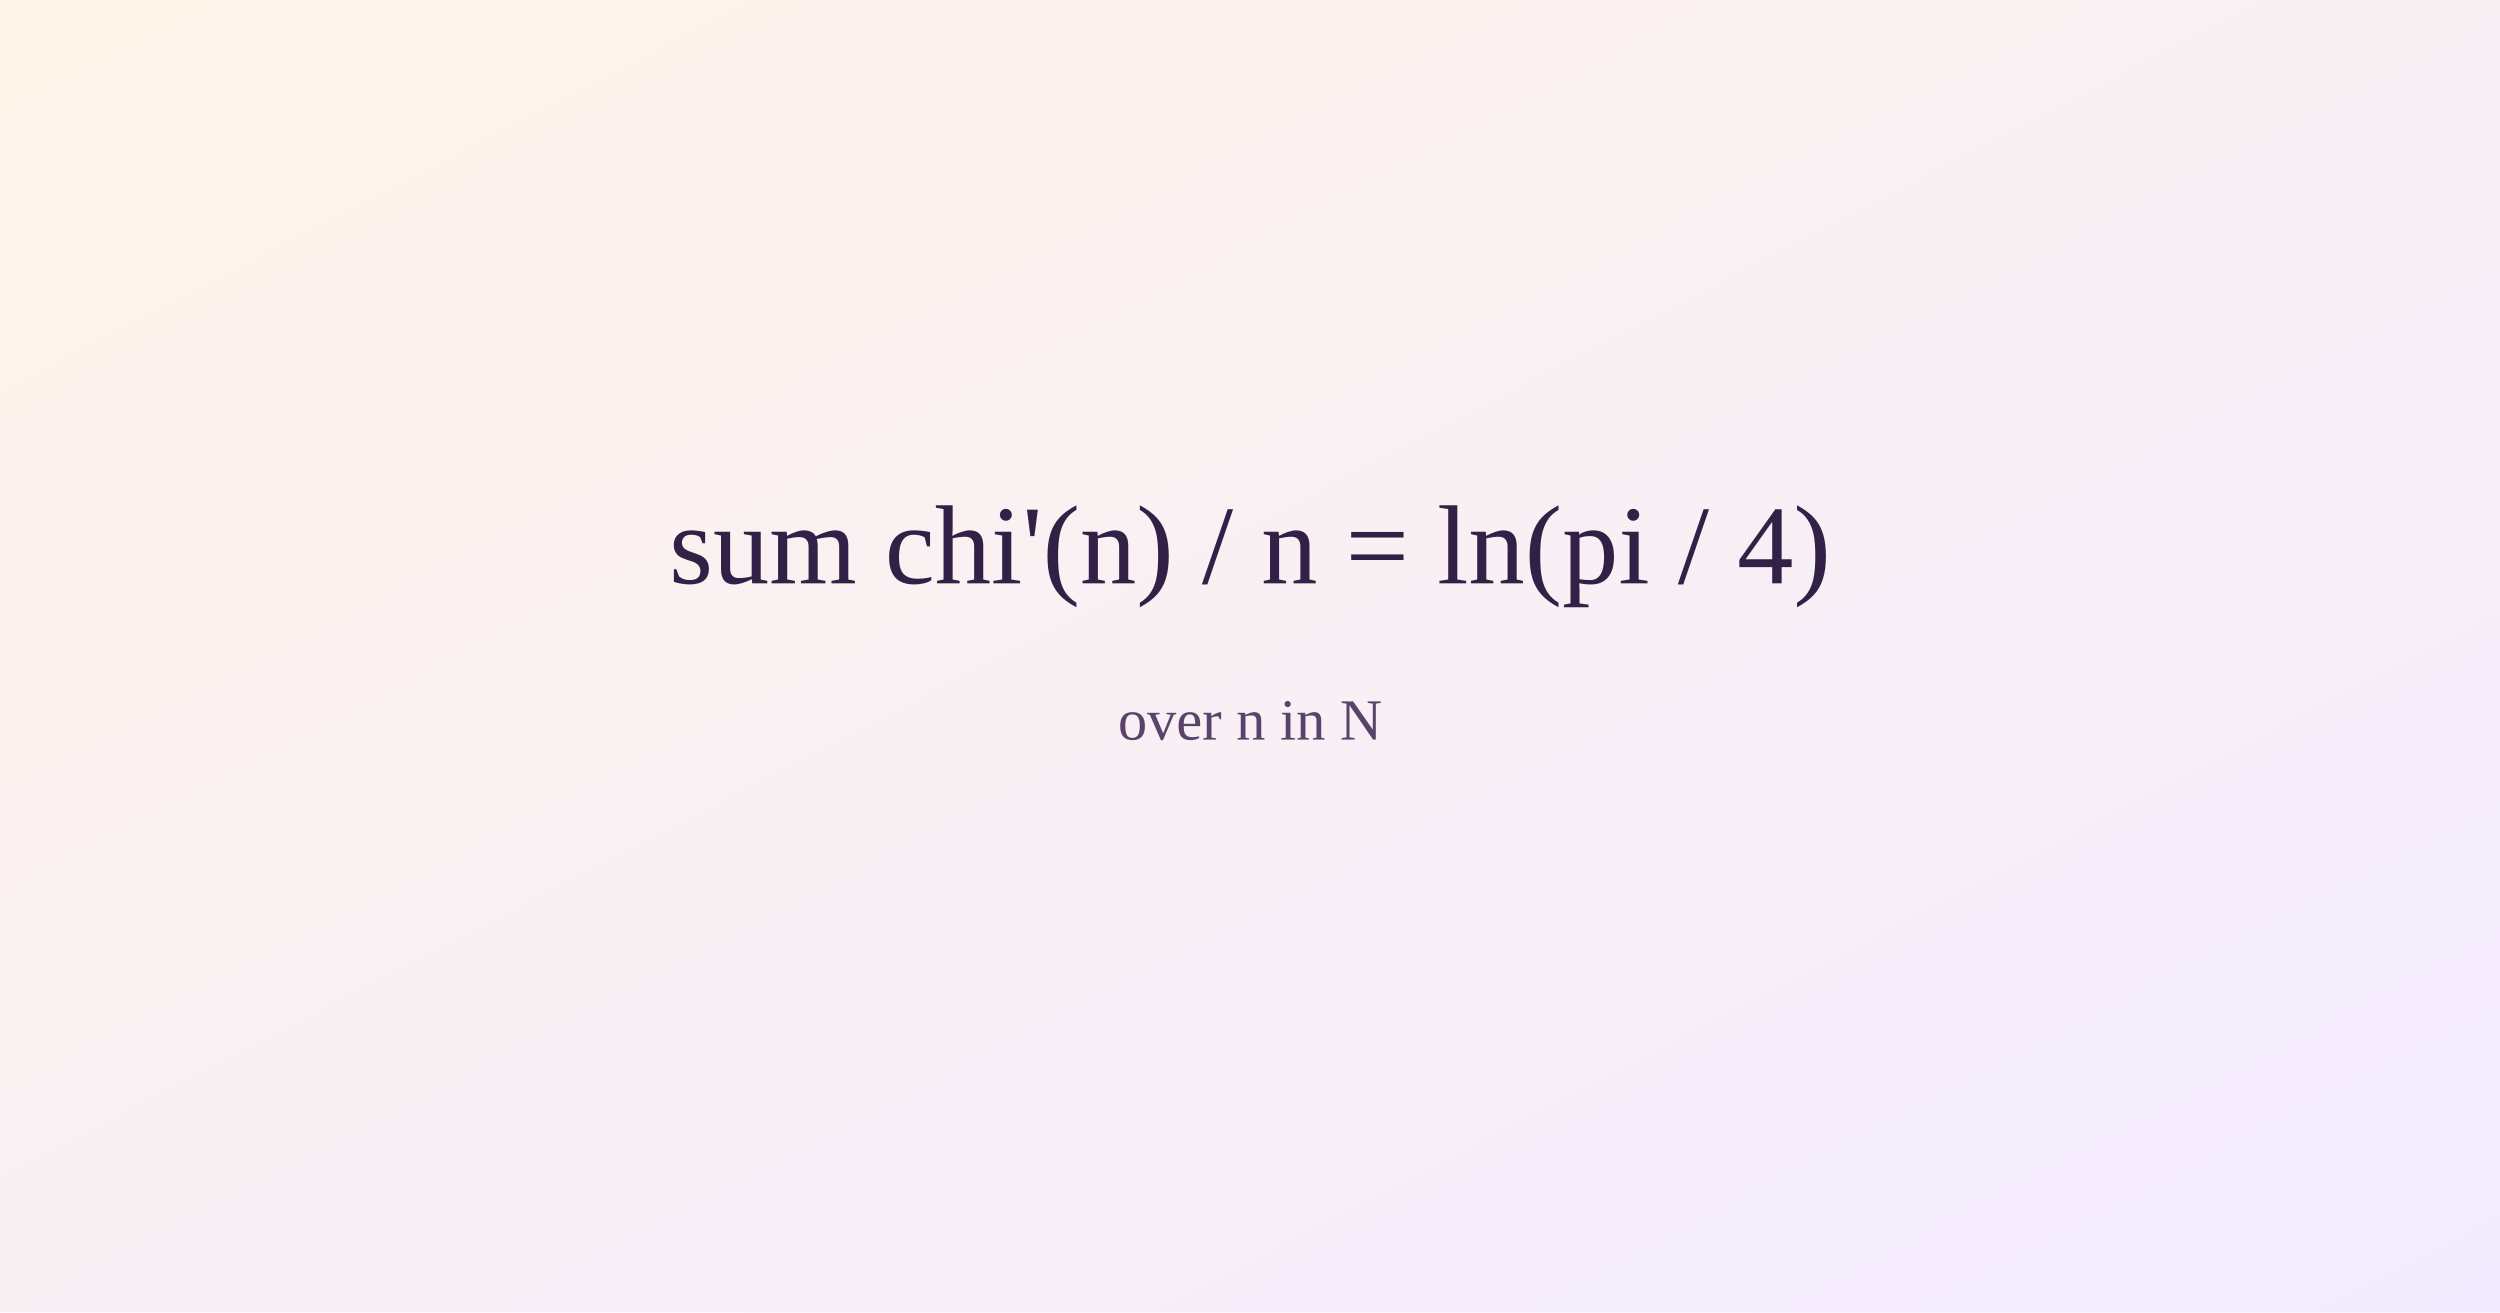
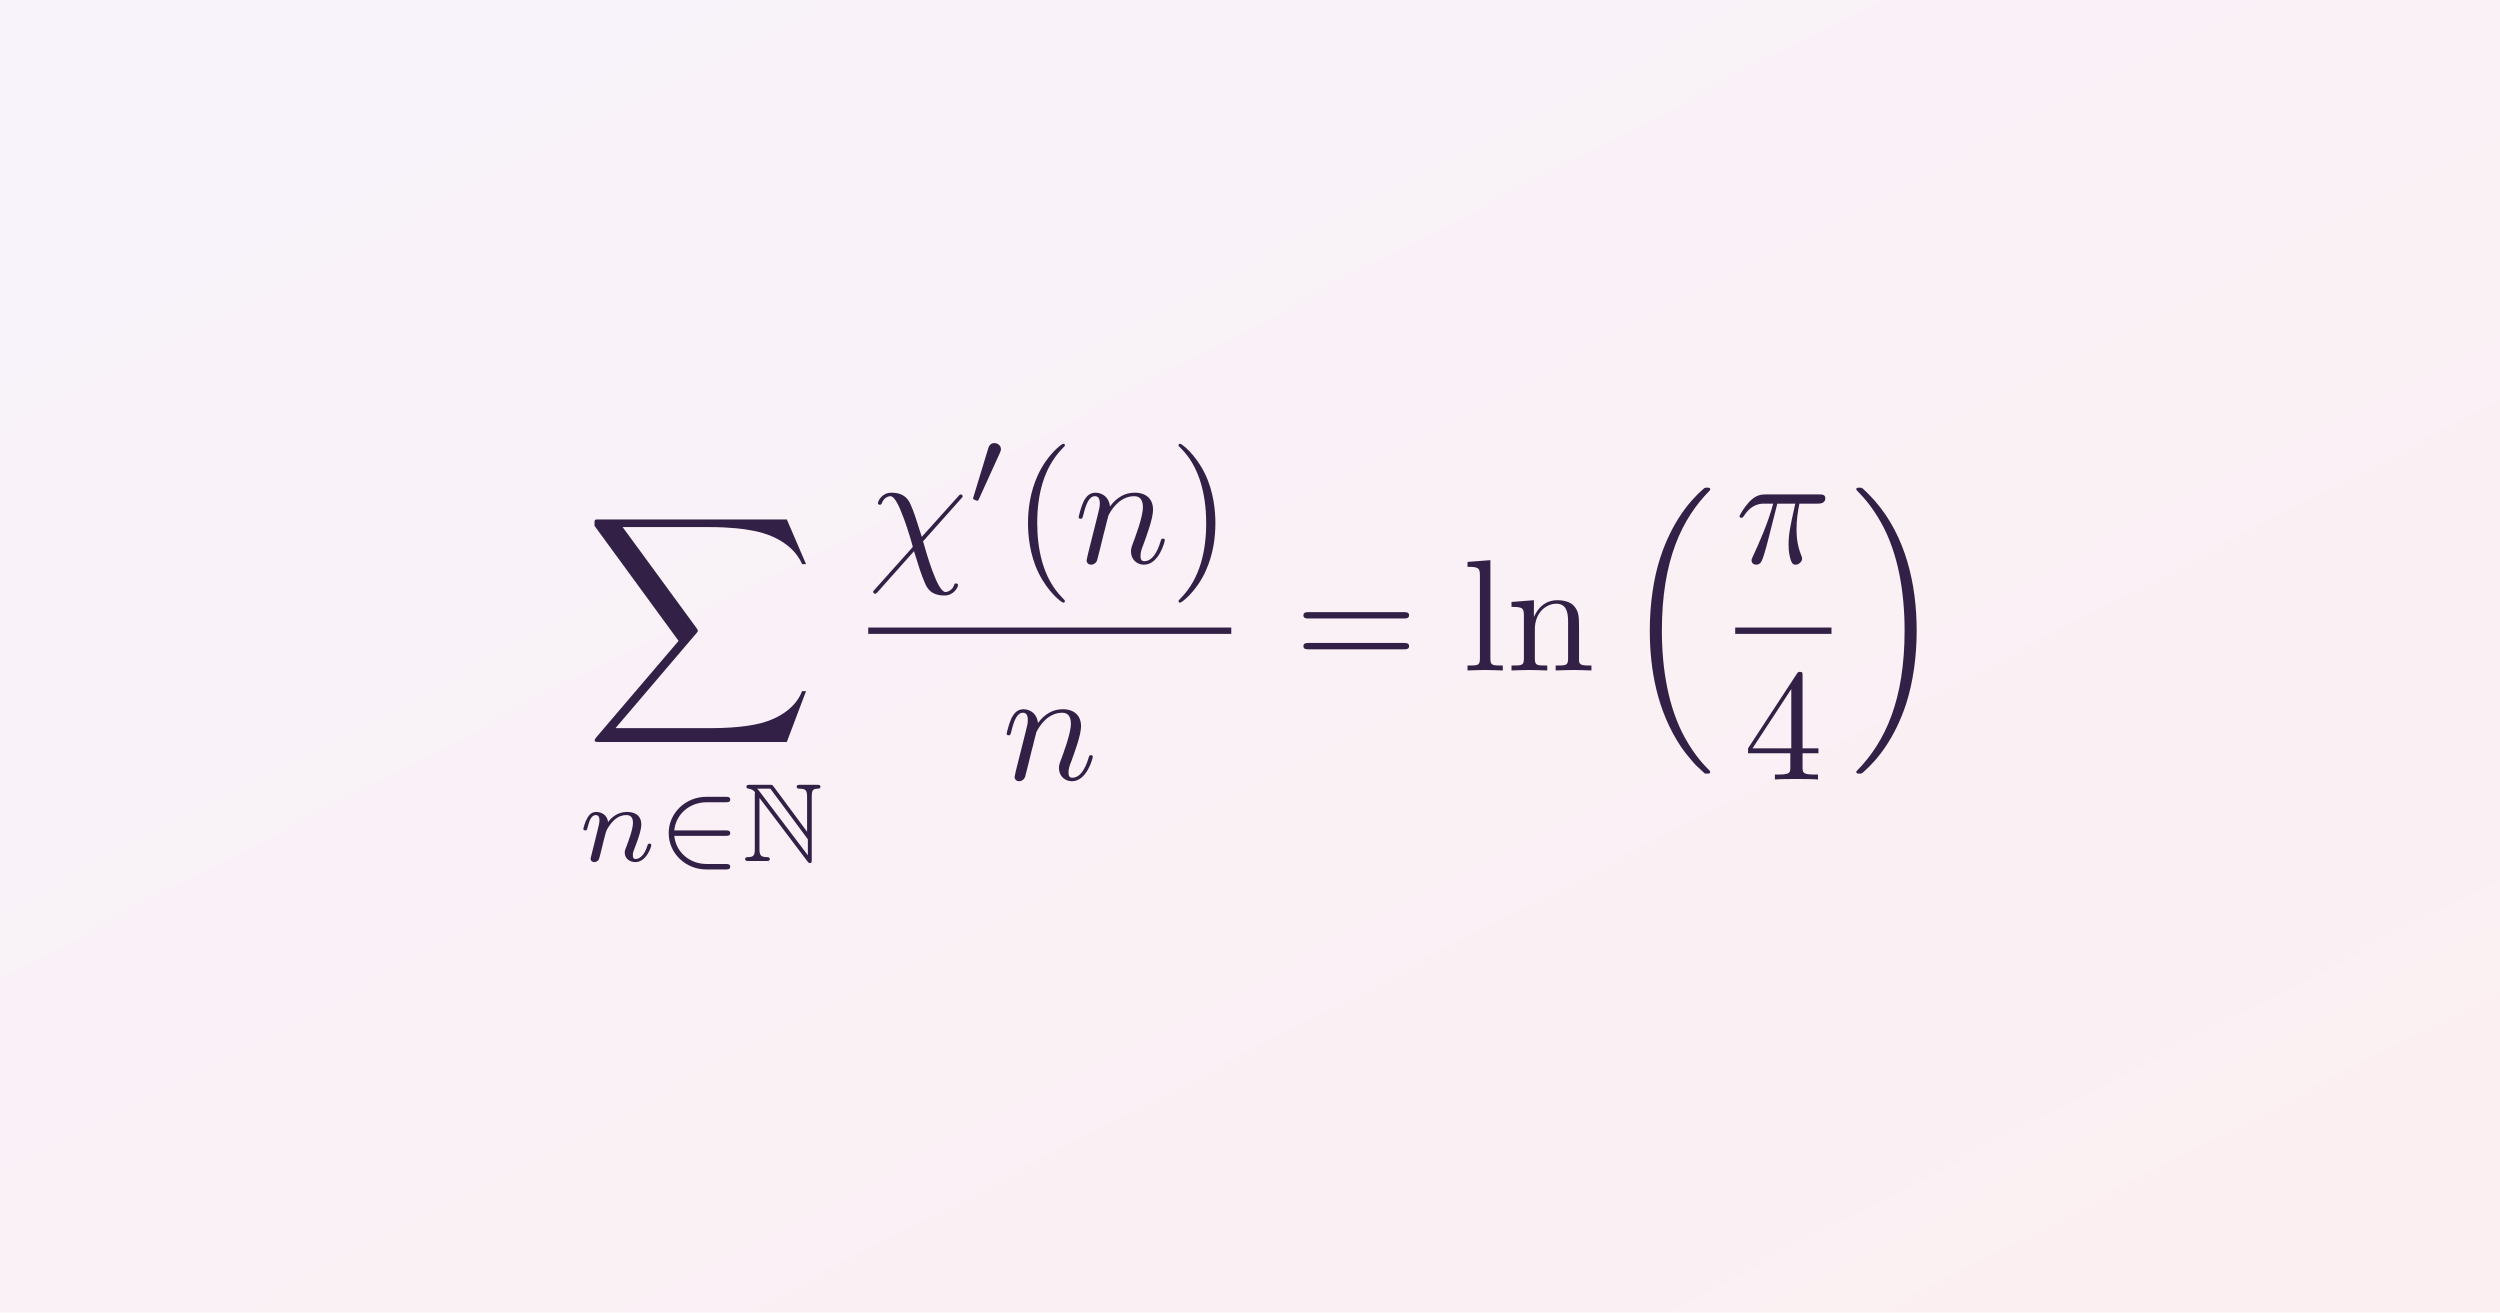
- <svg xmlns="http://www.w3.org/2000/svg" viewBox="0 0 1200 630" role="img" aria-label="Logarithms and primes equation">
+ <svg xmlns="http://www.w3.org/2000/svg" xmlns:xlink="http://www.w3.org/1999/xlink" viewBox="0 0 1200 630" role="img" aria-label="The sum of chi'(n)/n over n equals ln(pi/4)">
  <defs>
    <linearGradient id="bg" x1="0" x2="1" y1="0" y2="1">
-       <stop offset="0%" stop-color="#fff5ea" />
-       <stop offset="100%" stop-color="#f2ebff" />
+       <stop offset="0%" stop-color="#f8f3fb" />
+       <stop offset="100%" stop-color="#fbeff1" />
    </linearGradient>
  </defs>
  <rect width="1200" height="630" fill="url(#bg)" />
-   <text x="600" y="280" text-anchor="middle" font-family="Times New Roman, serif" font-size="54" fill="#332046">
-     sum chi'(n) / n = ln(pi / 4)
-   </text>
-   <text x="600" y="355" text-anchor="middle" font-family="Times New Roman, serif" font-size="28" fill="#59436b">
-     over n in N
-   </text>
+   <g transform="translate(821.20 756.56) scale(7.6574)">
+     <defs>
+       <path id="g0-78" d="M1.074-4.366C1.004-4.449 1.004-4.463 .928-4.533H1.757L4.108-1.36V-.356L1.074-4.366ZM1.074-3.954L4.087 .028C4.149 .112 4.184 .133 4.233 .133C4.352 .133 4.352 .021 4.352-.098V-4.038C4.352-4.428 4.414-4.526 4.735-4.533C4.777-4.533 4.896-4.54 4.896-4.652C4.896-4.777 4.791-4.777 4.666-4.777H3.647C3.522-4.777 3.41-4.777 3.41-4.652C3.41-4.533 3.536-4.533 3.612-4.533C4.003-4.526 4.059-4.387 4.059-4.017V-1.834L1.953-4.679C1.883-4.777 1.862-4.777 1.702-4.777H.488C.363-4.777 .258-4.777 .258-4.652C.258-4.547 .363-4.533 .404-4.533C.593-4.512 .725-4.4 .795-4.317C.781-4.261 .781-4.247 .781-4.149V-.746C.781-.377 .725-.251 .37-.244C.293-.244 .174-.237 .174-.126C.174 0 .286 0 .411 0H1.492C1.618 0 1.723 0 1.723-.126C1.723-.237 1.611-.244 1.513-.244C1.13-.251 1.074-.398 1.074-.76V-3.954Z" />
+       <path id="g1-48" d="M2.022-3.292C2.078-3.41 2.085-3.466 2.085-3.515C2.085-3.731 1.89-3.898 1.674-3.898C1.409-3.898 1.325-3.682 1.29-3.571L.37-.551C.363-.537 .335-.446 .335-.439C.335-.356 .551-.286 .607-.286C.656-.286 .663-.3 .711-.404L2.022-3.292Z" />
+       <path id="g1-50" d="M4.331-1.576C4.442-1.576 4.61-1.576 4.61-1.743C4.61-1.918 4.449-1.918 4.331-1.918H1.102C1.206-2.929 2.05-3.682 3.138-3.682H4.331C4.442-3.682 4.61-3.682 4.61-3.85C4.61-4.024 4.449-4.024 4.331-4.024H3.11C1.813-4.024 .753-3.006 .753-1.75C.753-.467 1.827 .53 3.11 .53H4.331C4.442 .53 4.61 .53 4.61 .363C4.61 .188 4.449 .188 4.331 .188H3.138C2.05 .188 1.206-.565 1.102-1.576H4.331Z" />
+       <path id="g2-25" d="M2.64-3.716H3.766C3.437-2.242 3.347-1.813 3.347-1.146C3.347-.996 3.347-.727 3.427-.389C3.527 .05 3.636 .11 3.786 .11C3.985 .11 4.194-.07 4.194-.269C4.194-.329 4.194-.349 4.134-.488C3.846-1.205 3.846-1.853 3.846-2.132C3.846-2.66 3.915-3.198 4.025-3.716H5.161C5.29-3.716 5.649-3.716 5.649-4.055C5.649-4.294 5.44-4.294 5.25-4.294H1.913C1.694-4.294 1.315-4.294 .877-3.826C.528-3.437 .269-2.979 .269-2.929C.269-2.919 .269-2.829 .389-2.829C.468-2.829 .488-2.869 .548-2.949C1.036-3.716 1.614-3.716 1.813-3.716H2.381C2.062-2.511 1.524-1.305 1.106-.399C1.026-.249 1.026-.229 1.026-.159C1.026 .03 1.186 .11 1.315 .11C1.614 .11 1.694-.169 1.813-.538C1.953-.996 1.953-1.016 2.082-1.514L2.64-3.716Z" />
+       <path id="g2-31" d="M5.808-4.015C5.918-4.125 5.918-4.144 5.918-4.174C5.918-4.234 5.878-4.294 5.798-4.294C5.738-4.294 5.699-4.244 5.639-4.174L3.357-1.634C2.959-2.899 2.879-3.148 2.65-3.676C2.54-3.905 2.321-4.403 1.445-4.403C.867-4.403 .608-3.885 .608-3.746C.608-3.736 .608-3.646 .727-3.646C.817-3.646 .837-3.706 .857-3.756C1.006-4.144 1.325-4.184 1.385-4.184C1.684-4.184 1.983-3.427 2.152-2.989C2.471-2.202 2.79-1.046 2.79-1.016C2.79-1.006 2.79-.986 2.71-.907L.418 1.654C.309 1.763 .309 1.783 .309 1.813C.309 1.873 .369 1.933 .428 1.933C.498 1.933 .548 1.863 .588 1.823L2.869-.737C3.188 .299 3.308 .687 3.547 1.245C3.676 1.544 3.895 2.042 4.782 2.042C5.36 2.042 5.629 1.524 5.629 1.395C5.629 1.345 5.609 1.285 5.509 1.285S5.4 1.325 5.37 1.425C5.28 1.664 5.031 1.823 4.842 1.823C4.334 1.823 3.656-.588 3.437-1.355L5.808-4.015Z" />
+       <path id="g2-110" d="M.877-.588C.847-.438 .787-.209 .787-.159C.787 .02 .927 .11 1.076 .11C1.196 .11 1.375 .03 1.445-.169C1.455-.189 1.574-.658 1.634-.907L1.853-1.803C1.913-2.022 1.973-2.242 2.022-2.471C2.062-2.64 2.142-2.929 2.152-2.969C2.301-3.278 2.829-4.184 3.776-4.184C4.224-4.184 4.314-3.816 4.314-3.487C4.314-2.869 3.826-1.594 3.666-1.166C3.577-.936 3.567-.817 3.567-.707C3.567-.239 3.915 .11 4.384 .11C5.32 .11 5.689-1.345 5.689-1.425C5.689-1.524 5.599-1.524 5.569-1.524C5.469-1.524 5.469-1.494 5.42-1.345C5.22-.667 4.892-.11 4.403-.11C4.234-.11 4.164-.209 4.164-.438C4.164-.687 4.254-.927 4.344-1.146C4.533-1.674 4.951-2.77 4.951-3.337C4.951-4.005 4.523-4.403 3.806-4.403C2.909-4.403 2.421-3.766 2.252-3.537C2.202-4.095 1.793-4.403 1.335-4.403S.687-4.015 .588-3.836C.428-3.497 .289-2.909 .289-2.869C.289-2.77 .389-2.77 .408-2.77C.508-2.77 .518-2.78 .578-2.999C.747-3.706 .946-4.184 1.305-4.184C1.504-4.184 1.614-4.055 1.614-3.726C1.614-3.517 1.584-3.407 1.455-2.889L.877-.588Z" />
+       <path id="g3-110" d="M.851-.439C.823-.349 .781-.174 .781-.153C.781 0 .907 .07 1.018 .07C1.144 .07 1.255-.021 1.29-.084S1.381-.37 1.416-.516C1.451-.649 1.527-.969 1.569-1.144C1.611-1.297 1.653-1.451 1.688-1.611C1.764-1.897 1.778-1.953 1.981-2.239C2.176-2.518 2.504-2.88 3.027-2.88C3.431-2.88 3.438-2.525 3.438-2.392C3.438-1.974 3.138-1.2 3.027-.907C2.95-.711 2.922-.649 2.922-.53C2.922-.16 3.229 .07 3.585 .07C4.282 .07 4.589-.893 4.589-.997C4.589-1.088 4.498-1.088 4.477-1.088C4.38-1.088 4.373-1.046 4.345-.969C4.184-.411 3.884-.126 3.605-.126C3.459-.126 3.431-.223 3.431-.37C3.431-.53 3.466-.621 3.592-.934C3.675-1.151 3.961-1.89 3.961-2.28C3.961-2.957 3.424-3.075 3.055-3.075C2.476-3.075 2.085-2.72 1.876-2.441C1.827-2.922 1.416-3.075 1.13-3.075C.83-3.075 .669-2.859 .579-2.699C.425-2.441 .328-2.043 .328-2.008C.328-1.918 .425-1.918 .446-1.918C.544-1.918 .551-1.939 .6-2.127C.704-2.538 .837-2.88 1.109-2.88C1.29-2.88 1.339-2.727 1.339-2.538C1.339-2.406 1.276-2.148 1.227-1.96S1.109-1.485 1.074-1.332L.851-.439Z" />
+       <path id="g4-40" d="M3.298 2.391C3.298 2.361 3.298 2.341 3.128 2.172C1.883 .917 1.564-.966 1.564-2.491C1.564-4.224 1.943-5.958 3.168-7.203C3.298-7.323 3.298-7.342 3.298-7.372C3.298-7.442 3.258-7.472 3.198-7.472C3.098-7.472 2.202-6.795 1.614-5.529C1.106-4.433 .986-3.328 .986-2.491C.986-1.714 1.096-.508 1.644 .618C2.242 1.843 3.098 2.491 3.198 2.491C3.258 2.491 3.298 2.461 3.298 2.391Z" />
+       <path id="g4-41" d="M2.879-2.491C2.879-3.268 2.77-4.473 2.222-5.599C1.624-6.824 .767-7.472 .667-7.472C.608-7.472 .568-7.432 .568-7.372C.568-7.342 .568-7.323 .757-7.143C1.733-6.157 2.301-4.573 2.301-2.491C2.301-.787 1.933 .966 .697 2.222C.568 2.341 .568 2.361 .568 2.391C.568 2.451 .608 2.491 .667 2.491C.767 2.491 1.664 1.813 2.252 .548C2.76-.548 2.879-1.654 2.879-2.491Z" />
+       <path id="g4-52" d="M2.929-1.644V-.777C2.929-.418 2.909-.309 2.172-.309H1.963V0C2.371-.03 2.889-.03 3.308-.03S4.254-.03 4.663 0V-.309H4.453C3.716-.309 3.696-.418 3.696-.777V-1.644H4.692V-1.953H3.696V-6.486C3.696-6.685 3.696-6.745 3.537-6.745C3.447-6.745 3.417-6.745 3.337-6.625L.279-1.953V-1.644H2.929ZM2.989-1.953H.558L2.989-5.669V-1.953Z" />
+       <path id="g4-61" d="M6.844-3.258C6.994-3.258 7.183-3.258 7.183-3.457S6.994-3.656 6.854-3.656H.887C.747-3.656 .558-3.656 .558-3.457S.747-3.258 .897-3.258H6.844ZM6.854-1.325C6.994-1.325 7.183-1.325 7.183-1.524S6.994-1.724 6.844-1.724H.897C.747-1.724 .558-1.724 .558-1.524S.747-1.325 .887-1.325H6.854Z" />
+       <path id="g4-108" d="M1.763-6.914L.329-6.804V-6.496C1.026-6.496 1.106-6.426 1.106-5.938V-.757C1.106-.309 .996-.309 .329-.309V0C.658-.01 1.186-.03 1.435-.03S2.172-.01 2.54 0V-.309C1.873-.309 1.763-.309 1.763-.757V-6.914Z" />
+       <path id="g4-110" d="M1.096-3.427V-.757C1.096-.309 .986-.309 .319-.309V0C.667-.01 1.176-.03 1.445-.03C1.704-.03 2.222-.01 2.56 0V-.309C1.893-.309 1.783-.309 1.783-.757V-2.59C1.783-3.626 2.491-4.184 3.128-4.184C3.756-4.184 3.866-3.646 3.866-3.078V-.757C3.866-.309 3.756-.309 3.088-.309V0C3.437-.01 3.945-.03 4.214-.03C4.473-.03 4.991-.01 5.33 0V-.309C4.812-.309 4.563-.309 4.553-.608V-2.511C4.553-3.367 4.553-3.676 4.244-4.035C4.105-4.204 3.776-4.403 3.198-4.403C2.471-4.403 2.002-3.975 1.724-3.357V-4.403L.319-4.294V-3.985C1.016-3.985 1.096-3.915 1.096-3.427Z" />
+       <path id="g5-16" d="M5.131 17.415C5.151 17.425 5.24 17.524 5.25 17.524H5.469C5.499 17.524 5.579 17.514 5.579 17.425C5.579 17.385 5.559 17.365 5.539 17.335C5.181 16.976 4.643 16.428 4.025 15.333C2.949 13.42 2.55 10.959 2.55 8.568C2.55 4.144 3.806 1.544 5.549-.219C5.579-.249 5.579-.279 5.579-.299C5.579-.399 5.509-.399 5.39-.399C5.26-.399 5.24-.399 5.151-.319C4.204 .498 3.138 1.883 2.451 3.985C2.022 5.3 1.793 6.904 1.793 8.558C1.793 10.919 2.222 13.589 3.786 15.9C4.055 16.289 4.423 16.697 4.423 16.707C4.523 16.827 4.663 16.986 4.742 17.056L5.131 17.415Z" />
+       <path id="g5-17" d="M4.144 8.558C4.144 5.699 3.477 2.66 1.514 .418C1.375 .259 1.006-.13 .767-.339C.697-.399 .677-.399 .548-.399C.448-.399 .359-.399 .359-.299C.359-.259 .399-.219 .418-.199C.757 .149 1.295 .697 1.913 1.793C2.989 3.706 3.387 6.167 3.387 8.558C3.387 12.882 2.192 15.522 .399 17.345C.379 17.365 .359 17.395 .359 17.425C.359 17.524 .448 17.524 .548 17.524C.677 17.524 .697 17.524 .787 17.445C1.733 16.628 2.8 15.243 3.487 13.141C3.925 11.776 4.144 10.162 4.144 8.558Z" />
+       <path id="g5-88" d="M12.613 13.948L13.818 10.76H13.569C13.181 11.796 12.125 12.473 10.979 12.772C10.77 12.822 9.793 13.081 7.88 13.081H1.873L6.944 7.133C7.014 7.054 7.034 7.024 7.034 6.974C7.034 6.954 7.034 6.924 6.964 6.824L2.321 .478H7.781C9.116 .478 10.022 .618 10.112 .638C10.65 .717 11.517 .887 12.304 1.385C12.553 1.544 13.23 1.993 13.569 2.8H13.818L12.613 0H.837C.608 0 .598 .01 .568 .07C.558 .1 .558 .289 .558 .399L5.828 7.611L.667 13.659C.568 13.778 .568 13.828 .568 13.838C.568 13.948 .658 13.948 .837 13.948H12.613Z" />
+     </defs>
+     <g id="page1">
+       <g fill="#332046">
+         <use x="-70.534" y="-66.239" xlink:href="#g5-88" />
+         <use x="-71.004" y="-44.83" xlink:href="#g3-110" />
+         <use x="-66.079" y="-44.83" xlink:href="#g1-50" />
+         <use x="-60.71" y="-44.83" xlink:href="#g0-78" />
+         <use x="-52.818" y="-63.514" xlink:href="#g2-31" />
+         <use x="-46.584" y="-67.129" xlink:href="#g1-48" />
+         <use x="-43.789" y="-63.514" xlink:href="#g4-40" />
+         <use x="-39.915" y="-63.514" xlink:href="#g2-110" />
+         <use x="-33.935" y="-63.514" xlink:href="#g4-41" />
+       </g>
+       <rect x="-52.818" y="-59.464" height=".398" width="22.757" fill="#332046" />
+       <g fill="#332046">
+         <use x="-44.429" y="-49.94" xlink:href="#g2-110" />
+         <use x="-26.097" y="-56.774" xlink:href="#g4-61" />
+         <use x="-15.581" y="-56.774" xlink:href="#g4-108" />
+         <use x="-12.814" y="-56.774" xlink:href="#g4-110" />
+         <use x="-5.619" y="-67.833" xlink:href="#g5-16" />
+         <use x="1.527" y="-63.514" xlink:href="#g2-25" />
+       </g>
+       <rect x="1.527" y="-59.464" height=".398" width="6.036" fill="#332046" />
+       <g fill="#332046">
+         <use x="2.054" y="-49.94" xlink:href="#g4-52" />
+         <use x="8.759" y="-67.833" xlink:href="#g5-17" />
+       </g>
+     </g>
+   </g>
</svg>
